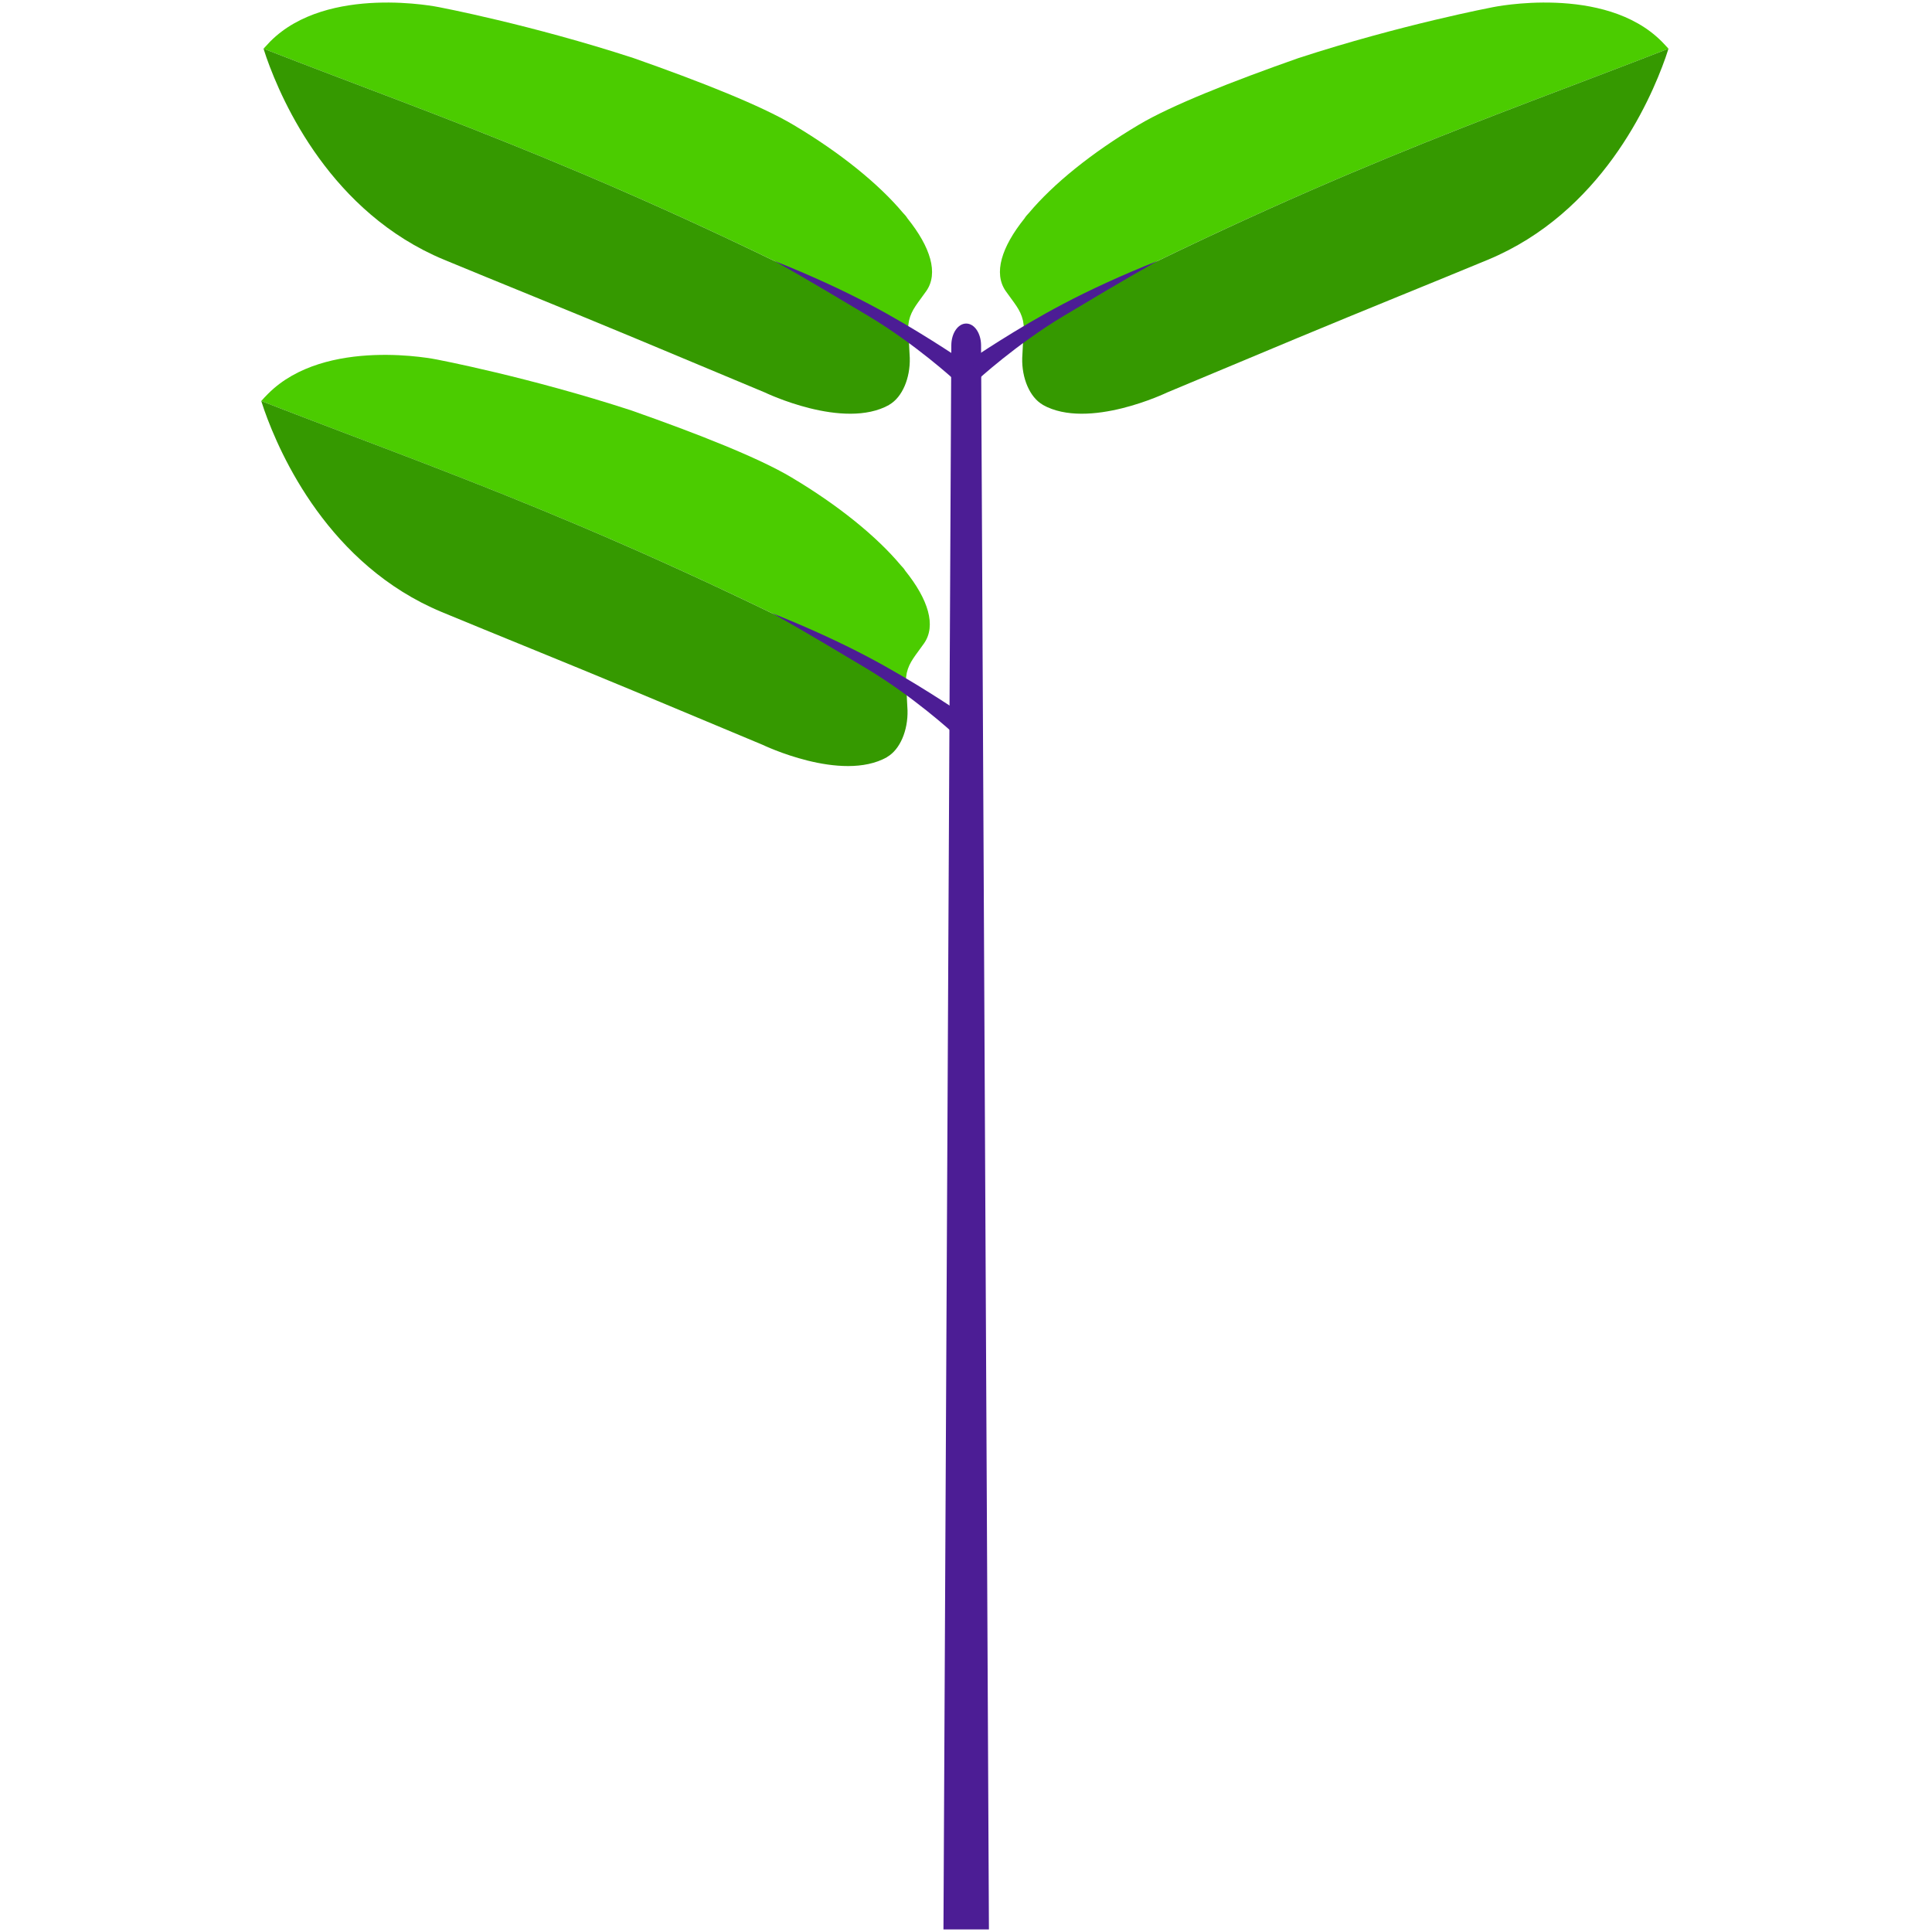
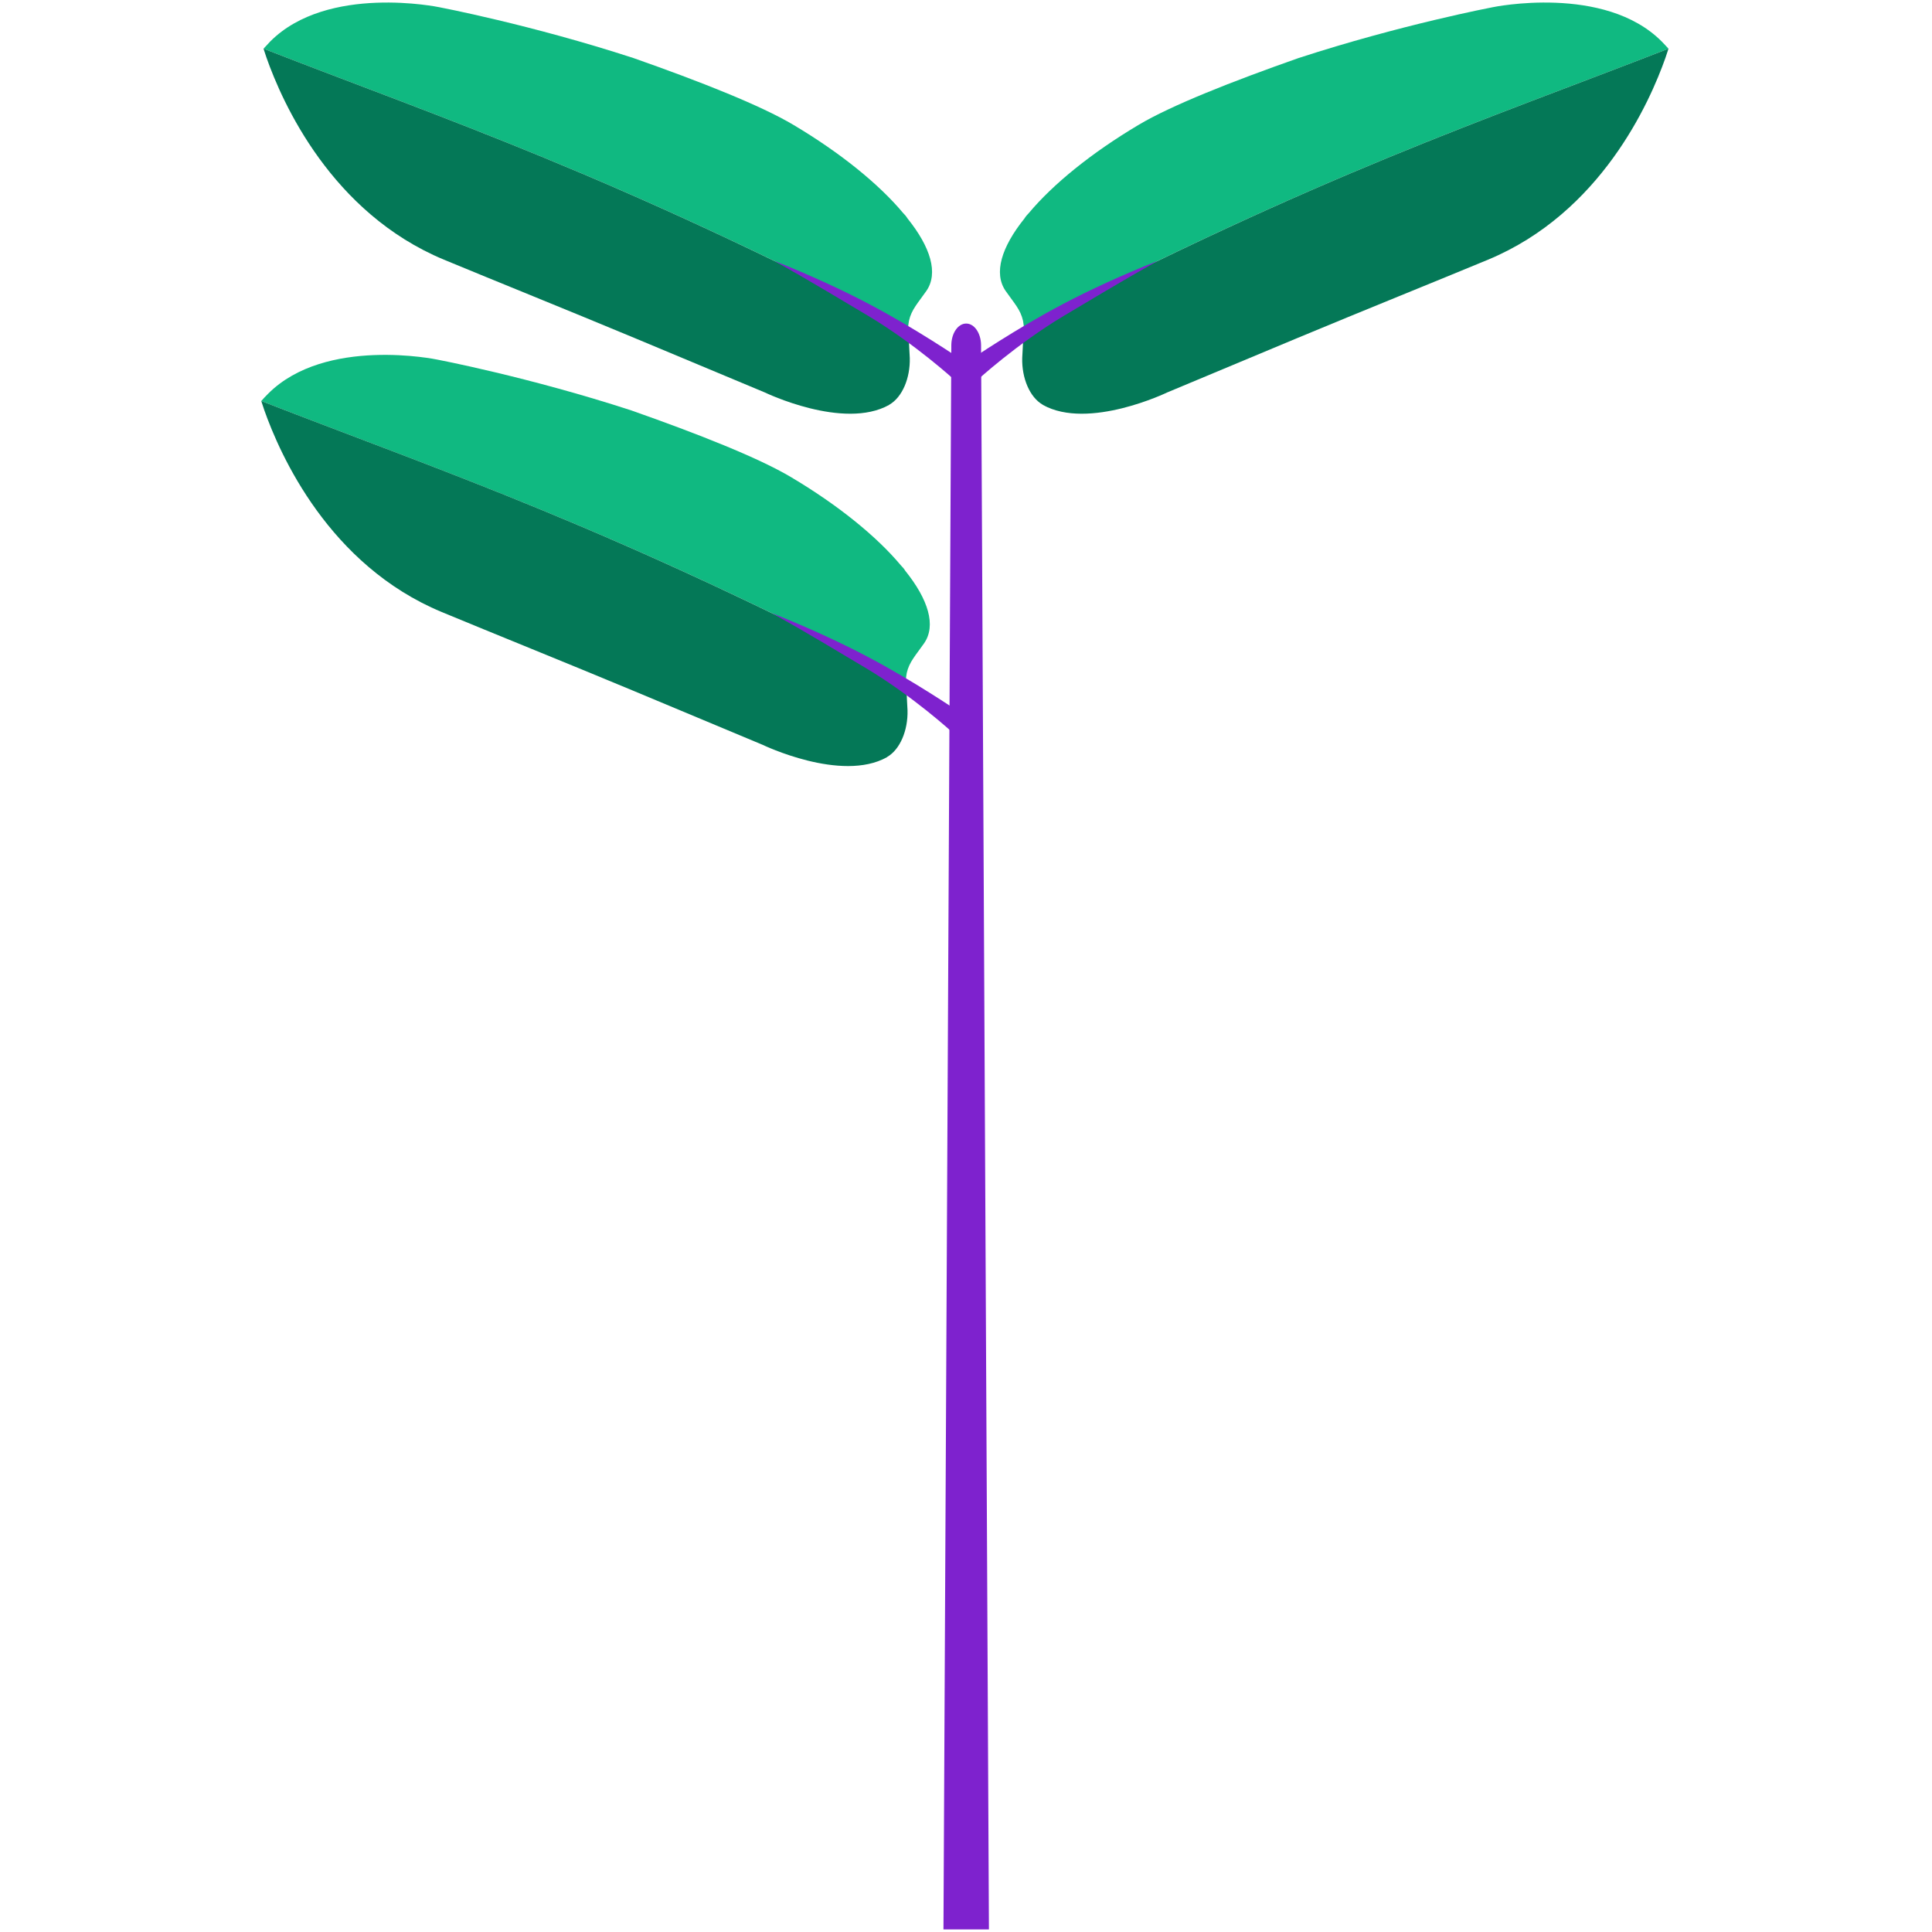
<svg xmlns="http://www.w3.org/2000/svg" version="1.1" id="Layer_1" x="0px" y="0px" viewBox="0 0 3000 3000" style="enable-background:new 0 0 3000 3000;" xml:space="preserve">
  <style type="text/css">
- 	.st0{fill:#4C1D95;}
- 	.st1{fill:#4BCC00;}
- 	.st2{fill:#359900;}
+ 	.st0{fill:#7e22ce;}
+ 	.st1{fill:#10b981;}
+ 	.st2{fill:#047857;}
</style>
  <g>
    <path class="st0" d="M1535.6,2996H1465l12.2-2460.1c0.2-18.6,10.4-33.5,23.1-33.5s22.9,14.9,23.1,33.5L1535.6,2996z" />
    <g>
      <path class="st1" d="M2590.8,75.6c-287.1,111.8-541.1,195-1000.8,433.9c-0.4-4.2-0.8-8.1-1.5-11.6c-3.9-17.3-13.9-27.4-27-46.2    c-18.9-27.4-6.6-67.8,29.3-112.5c1.9-3.1,4.2-5.8,6.9-8.5c37.4-44.7,97.1-93.3,170.3-136.8c50.5-30.1,144.9-67.4,248.2-103.7    c159.5-52,301.7-79,301.7-79s173.4-36.2,262.4,53.2C2583.8,67.9,2587.3,71.8,2590.8,75.6z" />
      <path class="st2" d="M2590.8,75.6c-1.2,3.9-2.7,8.5-4.6,13.9c-24.7,70.1-100.6,240.9-275.5,313.7    C2229,437.1,2119.9,481,2014.3,525c-115.6,48.2-201.9,84.4-201.9,84.4s-122.2,59-193.1,19.3c0-0.4-0.4-0.4-0.4-0.4    c-20-11.6-32.4-41.2-31.6-72.4c0.4-8.9,1.2-20.4,1.5-30.1c0.8-7.7,1.2-13.9,1.2-16.2C2049.7,270.6,2303.7,187.4,2590.8,75.6z" />
      <path class="st0" d="M1650.8,472c-72.8,38.2-141.4,85-141.4,85l7.9,33.5c0,0,60.6-55.8,134.5-100c37.9-22.5,88.2-53,145.8-85.4    C1741.1,427.5,1690.8,450.9,1650.8,472z" />
    </g>
    <g>
      <path class="st1" d="M409.2,75.6c287.1,111.8,541.1,195,1000.8,433.9c0.4-4.2,0.8-8.1,1.5-11.6c3.9-17.3,13.9-27.4,27-46.2    c18.9-27.4,6.6-67.8-29.3-112.5c-1.9-3.1-4.2-5.8-6.9-8.5c-37.4-44.7-97.1-93.3-170.3-136.8c-50.5-30.1-144.9-67.4-248.2-103.7    c-159.5-52-301.7-79-301.7-79S508.6-25,419.6,64.4C416.2,67.9,412.7,71.8,409.2,75.6z" />
      <path class="st2" d="M409.2,75.6c1.2,3.9,2.7,8.5,4.6,13.9c24.7,70.1,100.6,240.9,275.5,313.7C771.1,437.1,880.1,481,985.7,525    c115.6,48.2,201.9,84.4,201.9,84.4s122.2,59,193.1,19.3c0-0.4,0.4-0.4,0.4-0.4c20-11.6,32.4-41.2,31.6-72.4    c-0.4-8.9-1.2-20.4-1.5-30.1c-0.8-7.7-1.2-13.9-1.2-16.2C950.3,270.6,696.3,187.4,409.2,75.6z" />
      <path class="st0" d="M1349.2,472c72.8,38.2,141.4,85,141.4,85l-7.9,33.5c0,0-60.6-55.8-134.5-100c-37.9-22.5-88.2-53-145.8-85.4    C1258.9,427.5,1309.2,450.9,1349.2,472z" />
    </g>
    <g>
      <path class="st1" d="M405.7,622.7c287.1,111.8,541.1,195,1000.8,433.9c0.4-4.2,0.8-8.1,1.5-11.6c3.9-17.3,13.9-27.4,27-46.2    c18.9-27.4,6.6-67.8-29.3-112.5c-1.9-3.1-4.2-5.8-6.9-8.5c-37.4-44.7-97.1-93.3-170.3-136.8c-50.5-30.1-144.9-67.4-248.2-103.7    c-159.5-52-301.7-79-301.7-79s-173.4-36.2-262.4,53.2C412.6,615,409.1,618.8,405.7,622.7z" />
      <path class="st2" d="M405.7,622.7c1.2,3.9,2.7,8.5,4.6,13.9c24.7,70.1,100.6,240.9,275.5,313.7c81.7,33.9,190.8,77.8,296.4,121.8    c115.6,48.2,201.9,84.4,201.9,84.4s122.2,59,193.1,19.3c0-0.4,0.4-0.4,0.4-0.4c20-11.6,32.4-41.2,31.6-72.4    c-0.4-8.9-1.2-20.4-1.5-30.1c-0.8-7.7-1.2-13.9-1.2-16.2C946.7,817.7,692.8,734.4,405.7,622.7z" />
      <path class="st0" d="M1345.7,1019c72.8,38.2,141.4,85,141.4,85l-7.9,33.5c0,0-60.6-55.8-134.5-100c-37.9-22.5-88.2-53-145.8-85.4    C1255.3,974.6,1305.6,997.9,1345.7,1019z" />
    </g>
  </g>
</svg>
